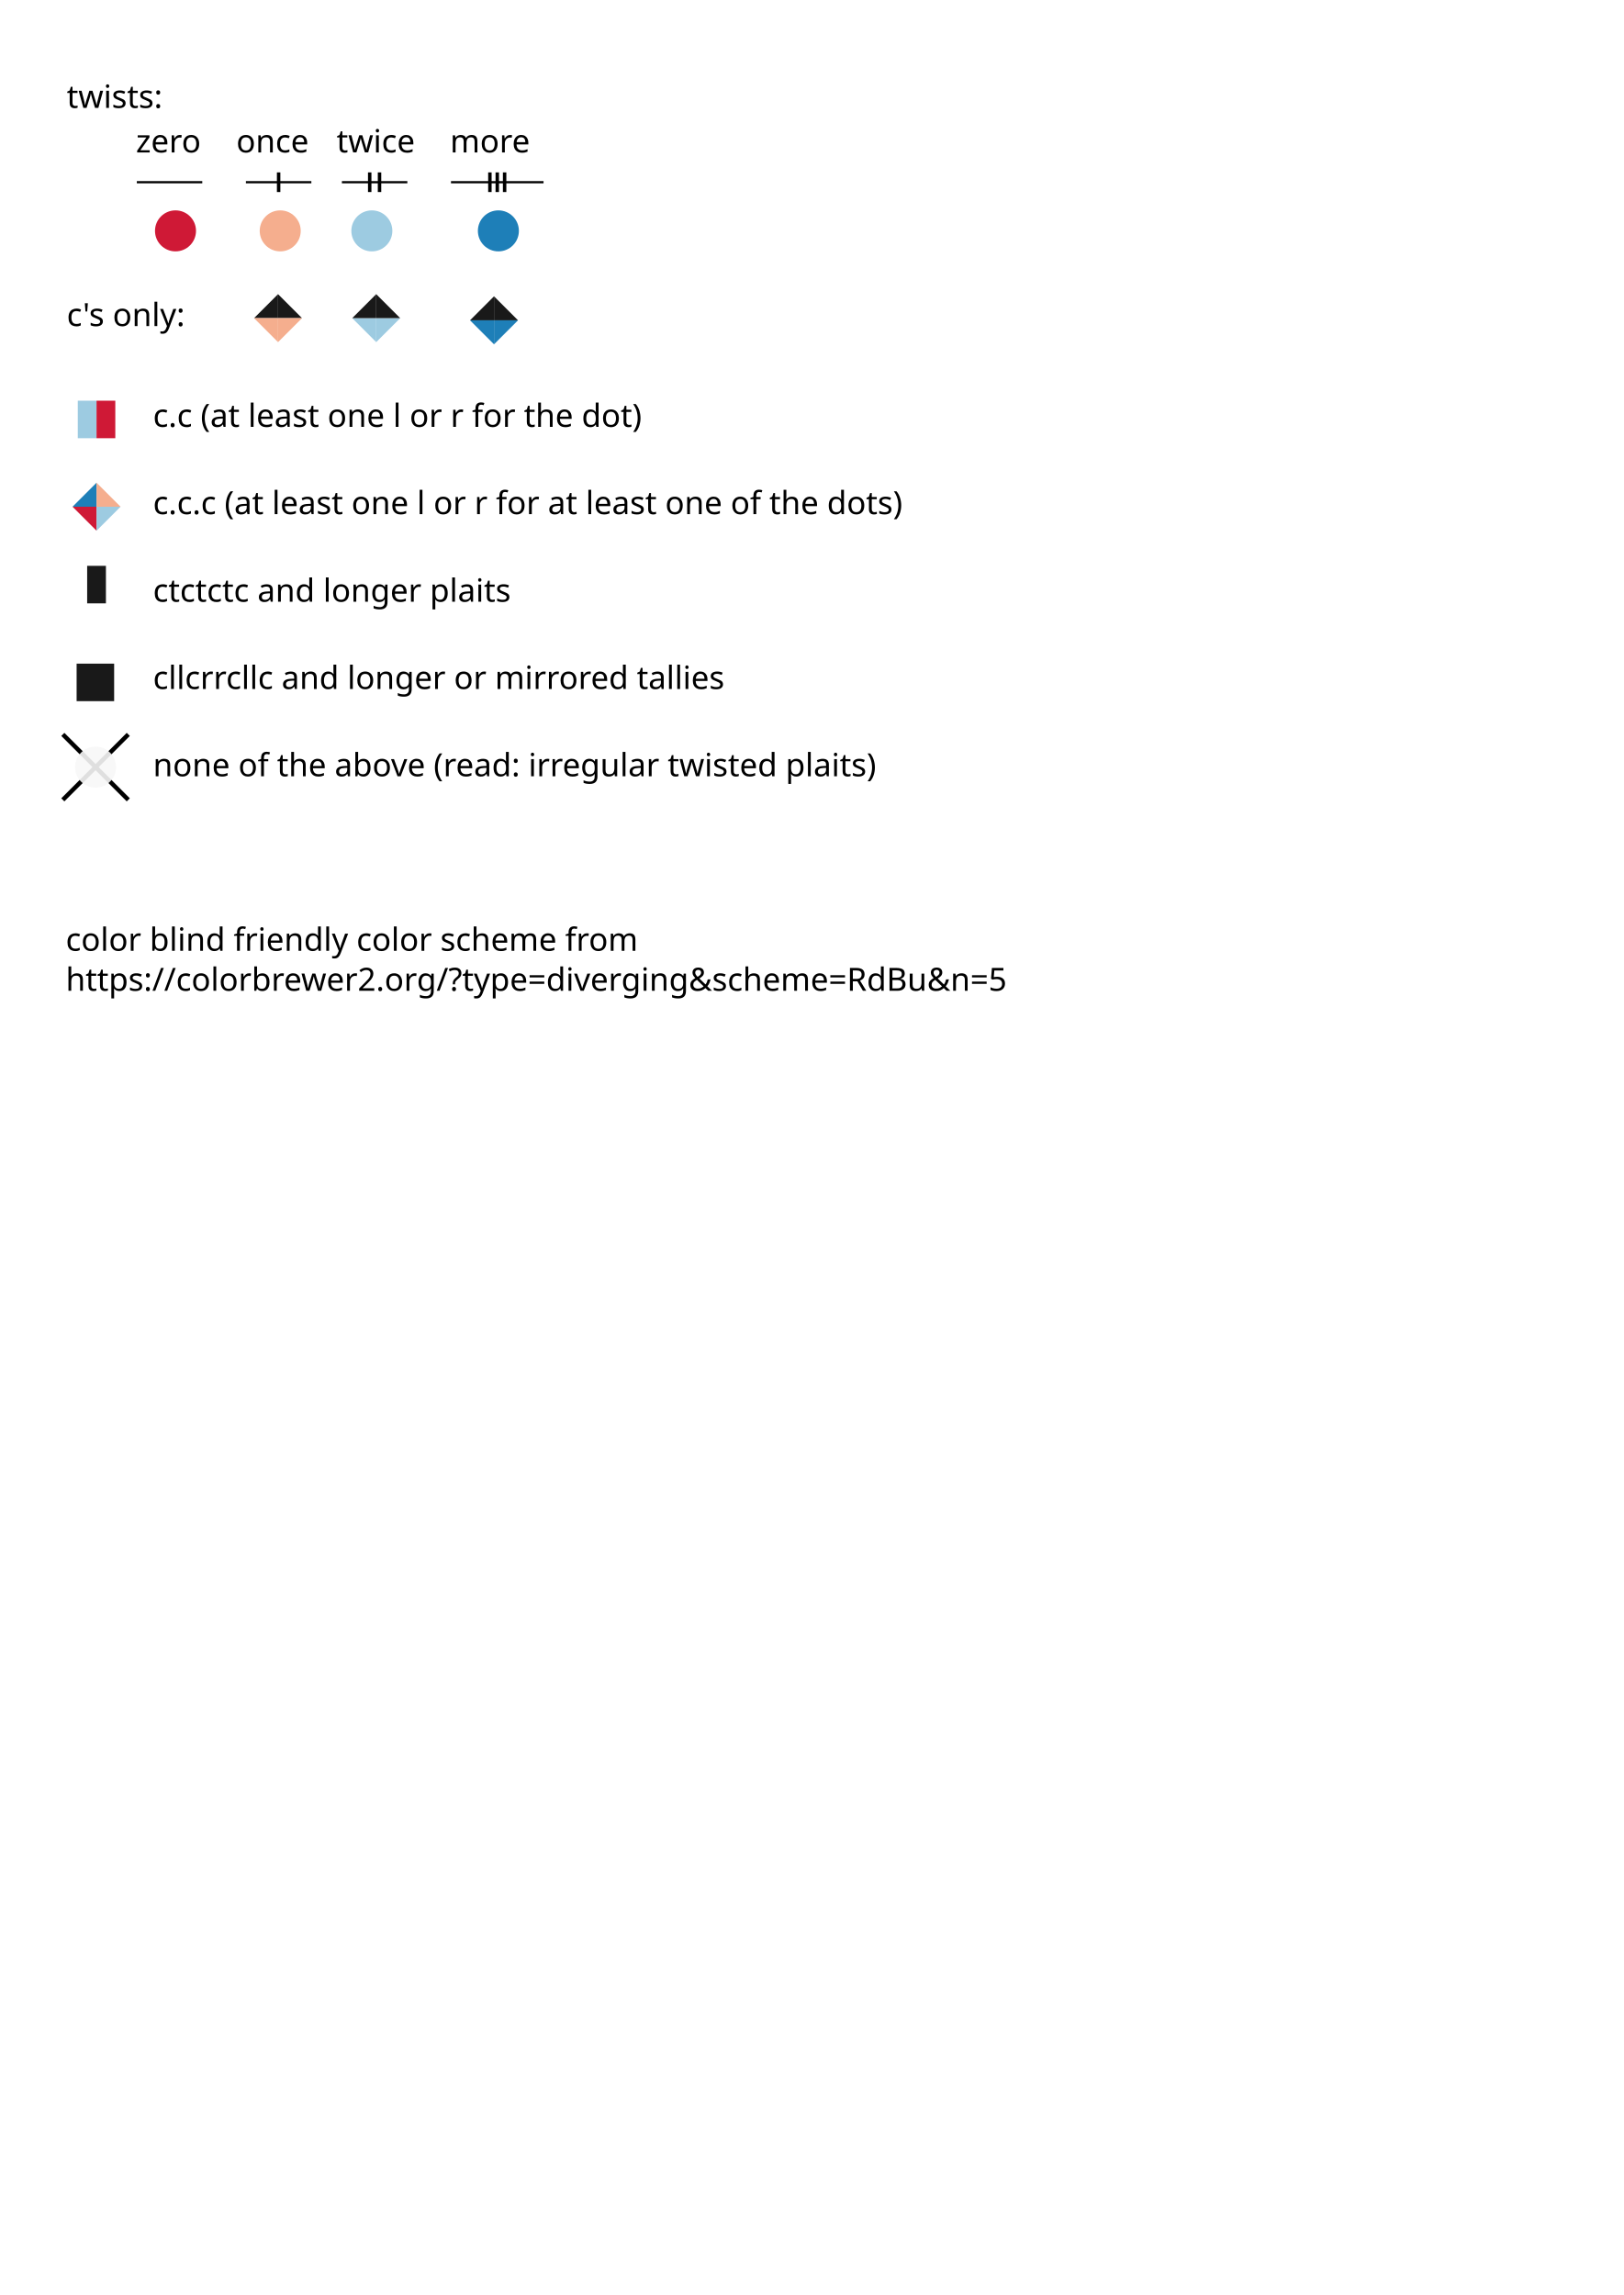
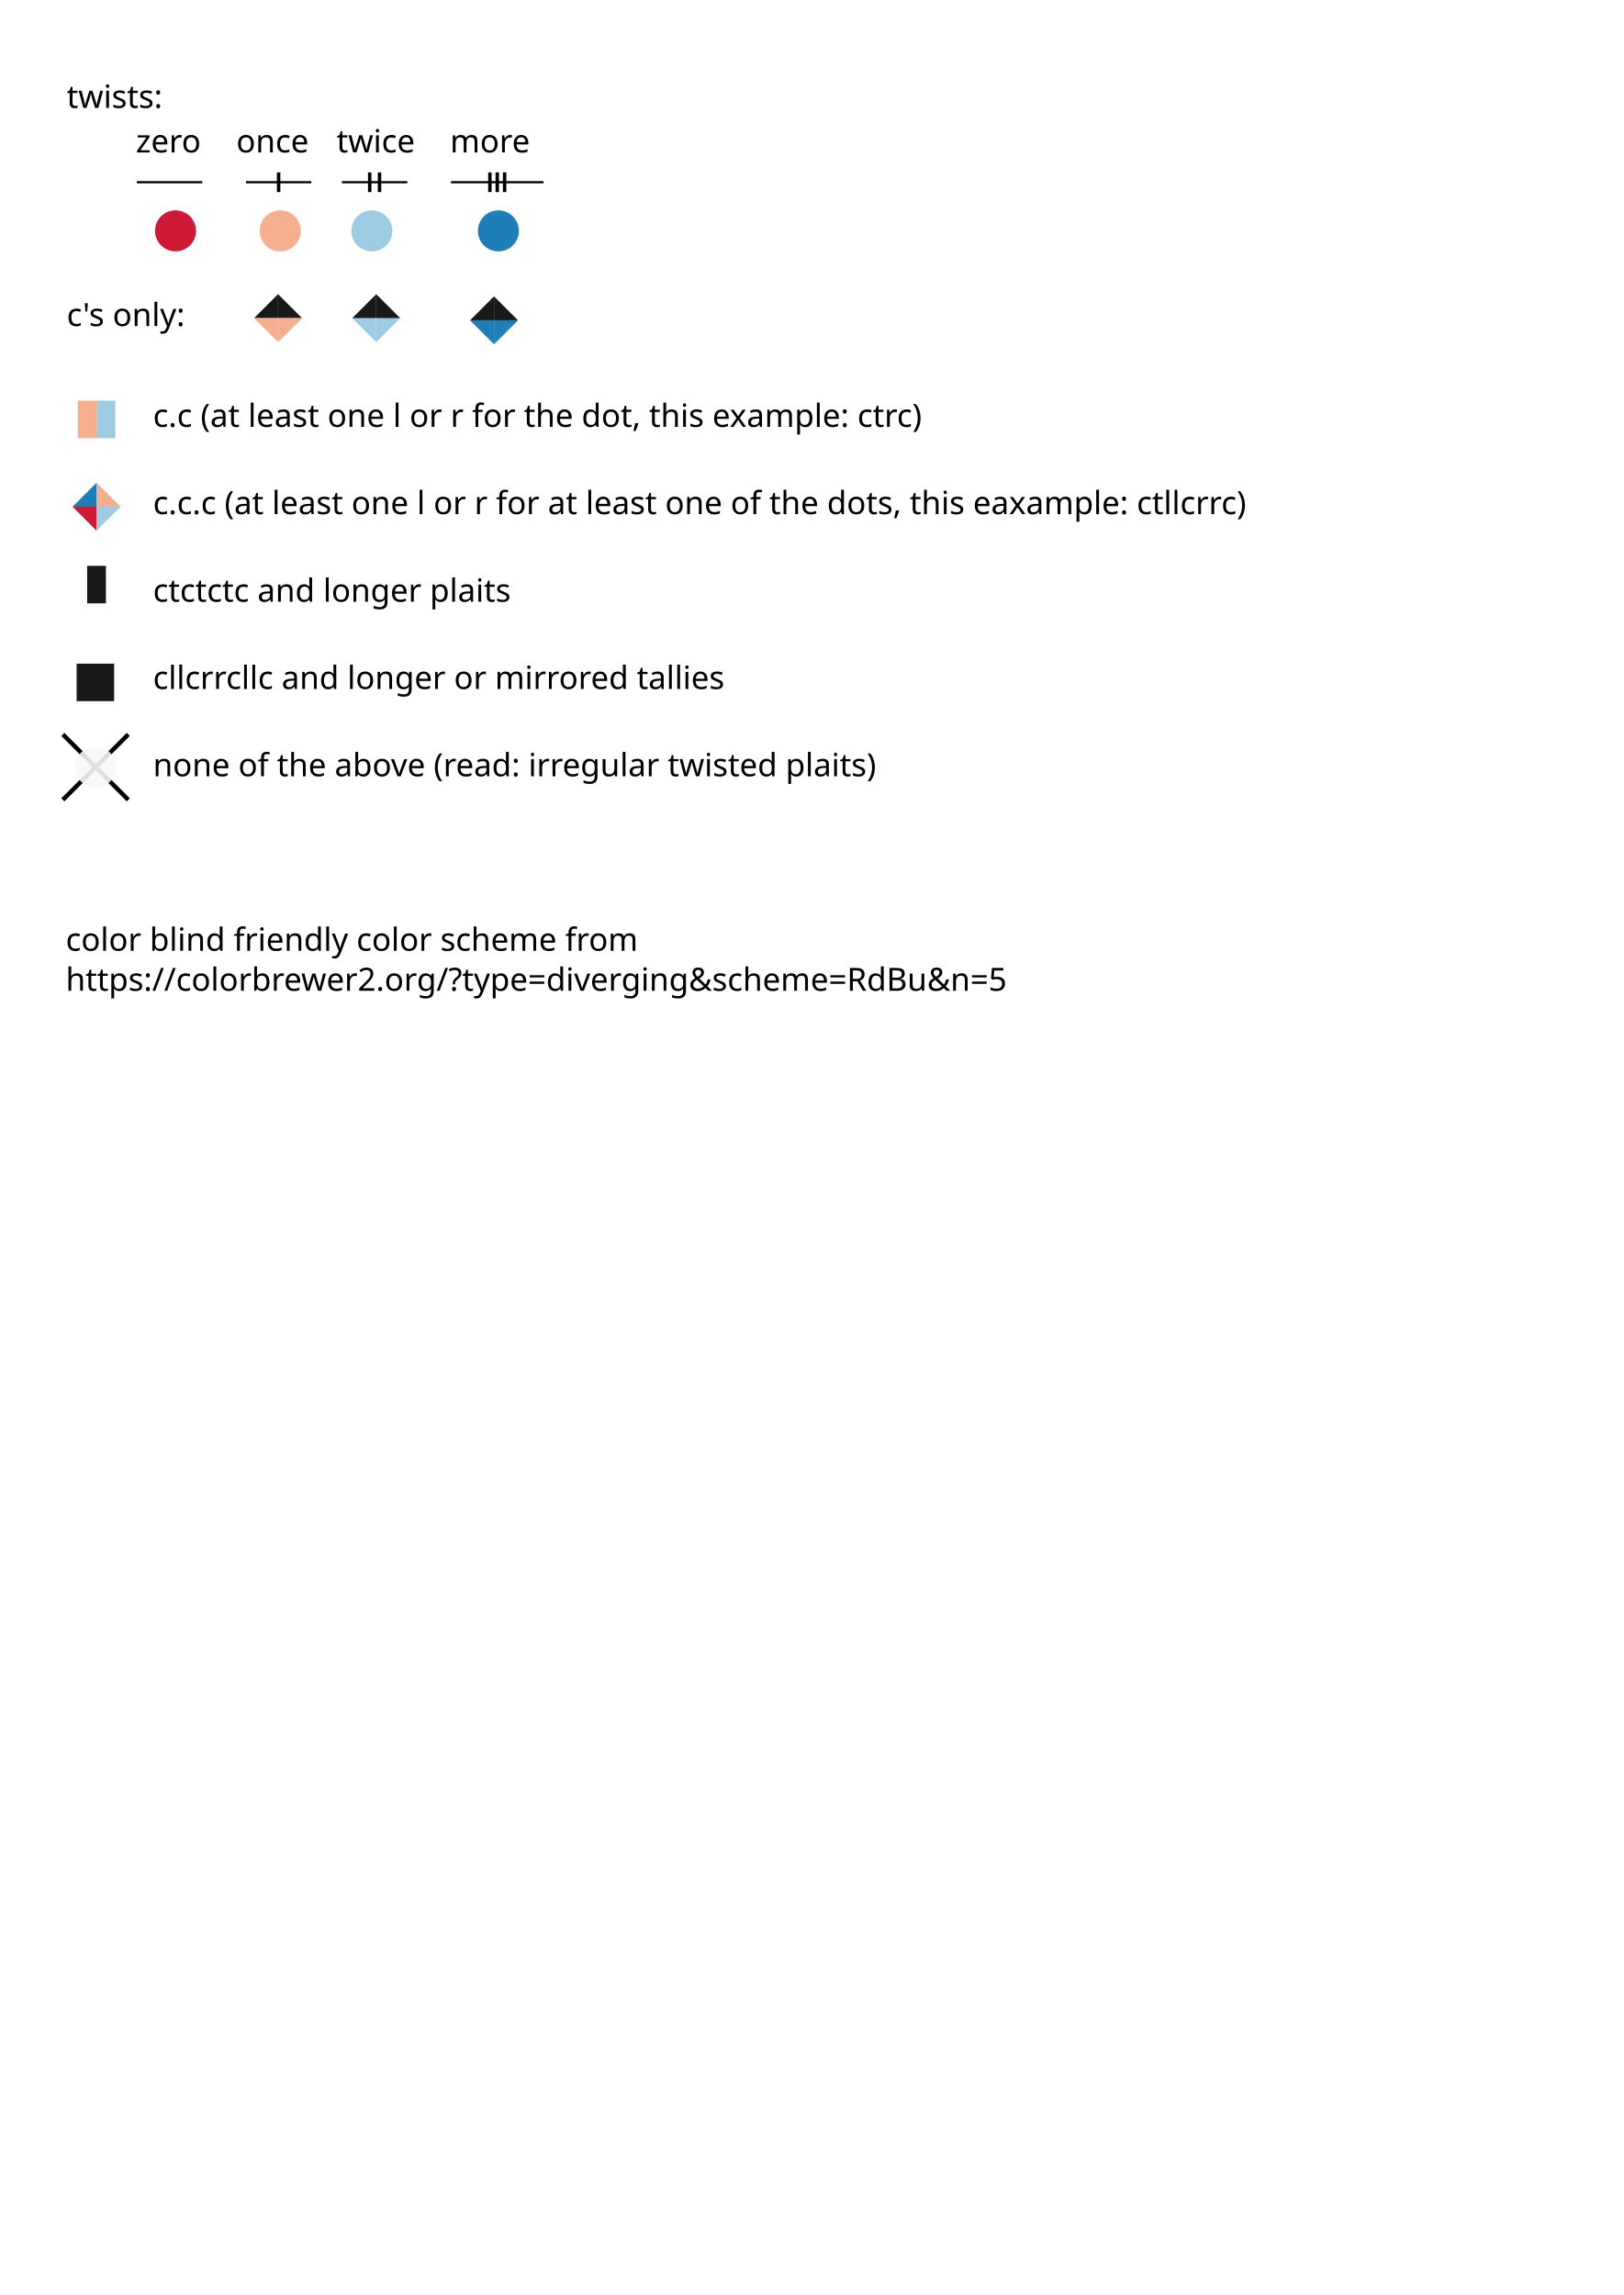
<svg xmlns="http://www.w3.org/2000/svg" id="svg2" version="1.1" width="744" height="1052">
  <g class="node" transform="matrix(2,0,0,2,43.71917,312.8033)" id="g7077-5">
    <path d="M -4.3,-4.3 H 4.3 V 4.3 H -4.3 Z" style="opacity:0.9;fill:#000000;stroke:none" id="path7075-6" />
  </g>
  <defs id="defs842">
    <rect x="360.815" y="426.521" width="79.3" height="39.65" id="rect1094" />
    <marker id="twist-1-5" viewBox="-2 -2 4 4" markerWidth="9" markerHeight="9" orient="auto" markerUnits="userSpaceOnUse">
      <path d="M 0,2 V -2" fill="#000000" stroke="#000000" stroke-width="0.7px" id="path4491" />
    </marker>
    <marker id="twist-2-3" viewBox="-2 -2 4 4" markerWidth="9" markerHeight="9" orient="auto" markerUnits="userSpaceOnUse">
      <path d="M -1,2 V -2 M 1,2 V -2" fill="#000000" stroke="#000000" stroke-width="0.7px" id="path4494" />
    </marker>
    <marker id="twist-3-0-8" viewBox="-2 -2 4 4" markerWidth="9" markerHeight="9" orient="auto" markerUnits="userSpaceOnUse">
      <path d="m -1.5,2 v -4 m 3,4 V -2 M 0,2 v -4" fill="#000000" stroke="#000000" stroke-width="0.7px" id="path4497-4" />
    </marker>
  </defs>
  <text xml:space="preserve" style="font-size:14.667px;line-height:1.25;font-family:sans-serif" x="62.289" y="69.878" id="text2181">
    <tspan id="tspan2179" x="62.289" y="69.878">zero</tspan>
  </text>
  <text xml:space="preserve" style="font-size:14.667px;line-height:1.25;font-family:sans-serif" x="108.289" y="69.878" id="text2185">
    <tspan id="tspan2183" x="108.289" y="69.878">once</tspan>
  </text>
  <text xml:space="preserve" style="font-size:14.667px;line-height:1.25;font-family:sans-serif" x="154.289" y="69.878" id="text2189">
    <tspan id="tspan2187" x="154.289" y="69.878">twice</tspan>
  </text>
  <text xml:space="preserve" style="font-size:14.667px;line-height:1.25;font-family:sans-serif" x="206.289" y="69.878" id="text2193">
    <tspan id="tspan2191" x="206.289" y="69.878">more</tspan>
  </text>
  <text xml:space="preserve" id="text1092" style="font-size:14.667px;line-height:1.25;font-family:sans-serif;white-space:pre;shape-inside:url(#rect1094);" transform="translate(1.244594,-192.2898)" />
  <text xml:space="preserve" style="font-size:14.667px;line-height:1.25;font-family:sans-serif" x="70.127" y="235.679" id="text6330">
-     <tspan id="tspan6328" x="70.127" y="235.679">c.c.c (at least one l or r for at least one of the dots)</tspan>
+     <tspan id="tspan6328" x="70.127" y="235.679">c.c.c (at least one l or r for at least one of the dots, this eaxample: ctllcrrc)</tspan>
  </text>
  <g class="node" transform="matrix(2,0,0,2,44.25125,232.2722)" id="g6342">
    <path d="M -5.5,0 0,-5.5 V 0 Z" style="opacity:0.9;fill:#0571b0;stroke:none" id="path6334" />
    <path d="M 5.5,0 0,-5.5 V 0 Z" style="opacity:0.9;fill:#f4a582;stroke:none" id="path6336" />
    <path d="M -5.5,0 0,5.5 V 0 Z" style="opacity:0.9;fill:#ca0020;stroke:none" id="path6338" />
    <path d="M 5.5,0 0,5.5 V 0 Z" style="opacity:0.9;fill:#92c5de;stroke:none" id="path6340" />
  </g>
  <text xml:space="preserve" style="font-size:14.667px;line-height:1.25;font-family:sans-serif" x="70.127" y="195.678" id="text6346">
-     <tspan id="tspan6344" x="70.127" y="195.678">c.c (at least one l or r for the dot)</tspan>
+     <tspan id="tspan6344" x="70.127" y="195.678">c.c (at least one l or r for the dot, this example: ctrc)</tspan>
  </text>
  <text xml:space="preserve" style="font-size:14.667px;line-height:1.25;font-family:sans-serif" x="70.127" y="275.826" id="text6372">
    <tspan id="tspan6370" x="70.127" y="275.826">ctctctc and longer plaits</tspan>
  </text>
  <path class="link" d="m 249.143,83.523 h -21.213 -21.213" style="fill:none;stroke:#000000;stroke-width:1;marker-mid:url(#twist-3-0-8);stroke-miterlimit:4;stroke-dasharray:none" id="path4534-4" />
  <path class="link" d="m 186.716,83.523 h -15 -15" style="fill:none;stroke:#000000;stroke-width:1;marker-mid:url(#twist-2-3);stroke-miterlimit:4;stroke-dasharray:none" id="path6580" />
  <path class="link" d="m 112.716,83.523 h 15 15" style="fill:none;stroke:#000000;stroke-width:1;marker-mid:url(#twist-1-5);stroke-miterlimit:4;stroke-dasharray:none" id="path6582" />
  <path class="link" d="m 92.716,83.523 h -30" style="fill:none;stroke:#000000;stroke-width:1;stroke-miterlimit:4;stroke-dasharray:none" id="path6584" />
-   <g class="node" transform="matrix(2,0,0,2,44.25125,192.2722)" id="g8519">
+   <g class="node" transform="matrix(-2,0,0,2,44.25125,192.2722)" id="g8519">
    <path d="M -4.3,-4.3 H 0 v 8.6 h -4.3 z" style="opacity:0.9;fill:#92c5de;stroke:none" id="path8515" />
-     <path d="M 0,-4.3 H 4.3 V 4.3 H 0 Z" style="opacity:0.9;fill:#ca0020;stroke:none" id="path8517" />
+     <path d="M 0,-4.3 H 4.3 V 4.3 H 0 Z" style="opacity:0.9;fill:#f4a582;fill-opacity:1;stroke:none" id="path8517" />
  </g>
  <text xml:space="preserve" style="font-size:14.667px;line-height:1.25;font-family:sans-serif" x="30.599" y="49.462" id="text8523">
    <tspan id="tspan8521" x="30.599" y="49.462">twists:</tspan>
  </text>
  <path class="link" d="m 28.799,336.634 15,15" style="fill:none;stroke:#000000;stroke-width:2px" id="path8525" />
  <path class="link" d="m 58.799,336.634 -15,15" style="fill:none;stroke:#000000;stroke-width:2px" id="path8531" />
  <path class="link" d="m 28.799,366.634 15,-15" style="fill:none;stroke:#000000;stroke-width:2px" id="path8533" />
  <path class="link" d="m 58.799,366.634 -15,-15" style="fill:none;stroke:#000000;stroke-width:2px" id="path8535" />
  <path class="node" d="m 53.199,351.634 a 9.4,9.4 0 0 1 -9.4,9.4 9.4,9.4 0 0 1 -9.4,-9.4 9.4,9.4 0 0 1 9.4,-9.4 9.4,9.4 0 0 1 9.4,9.4 z" style="opacity:0.9;fill:#f7f7f7;stroke:none;stroke-width:2" id="path8529">
    </path>
  <text xml:space="preserve" style="font-size:14.667px;line-height:1.25;font-family:sans-serif" x="70.127" y="355.826" id="text8539">
    <tspan id="tspan8537" x="70.127" y="355.826">none of the above (read: irregular twisted plaits)</tspan>
  </text>
  <text xml:space="preserve" style="font-size:14.667px;line-height:1.25;font-family:sans-serif" x="30.599" y="149.462" id="text13266">
    <tspan id="tspan13264" x="30.599" y="149.462">c's only:</tspan>
  </text>
  <path d="m 116.444,145.829 11,-11 v 11 z" style="opacity:0.9;fill:#000000;fill-opacity:1;stroke:none;stroke-width:2" id="path13268" />
  <path d="m 116.444,145.829 11,11 v -11 z" style="opacity:0.9;fill:#f4a582;stroke:none;stroke-width:2" id="path13270" />
  <path d="m 138.444,145.829 -11,-11 v 11 z" style="opacity:0.9;fill:#000000;fill-opacity:1;stroke:none;stroke-width:2" id="path13272" />
  <path d="m 138.444,145.829 -11,11 v -11 z" style="opacity:0.9;fill:#f4a582;stroke:none;stroke-width:2" id="path13274" />
  <path d="m 183.444,145.829 -11,11 v -11 z" style="opacity:0.9;fill:#92c5de;stroke:none;stroke-width:2" id="path13276" />
  <path d="m 183.444,145.829 -11,-11 v 11 z" style="opacity:0.9;fill:#000000;fill-opacity:1;stroke:none;stroke-width:2" id="path13278" />
  <path d="m 161.444,145.829 11,11 v -11 z" style="opacity:0.9;fill:#92c5de;stroke:none;stroke-width:2" id="path13280" />
  <path d="m 161.444,145.829 11,-11 v 11 z" style="opacity:0.9;fill:#000000;fill-opacity:1;stroke:none;stroke-width:2" id="path13282" />
  <path d="m 237.444,146.829 -11,-11 v 11 z" style="opacity:0.9;fill:#000000;fill-opacity:1;stroke:none;stroke-width:2" id="path13284" />
  <path d="m 237.444,146.829 -11,11 v -11 z" style="opacity:0.9;fill:#0571b0;stroke:none;stroke-width:2" id="path13286" />
  <path d="m 215.444,146.829 11,-11 v 11 z" style="opacity:0.9;fill:#000000;fill-opacity:1;stroke:none;stroke-width:2" id="path13288" />
  <path d="m 215.444,146.829 11,11 v -11 z" style="opacity:0.9;fill:#0571b0;stroke:none;stroke-width:2" id="path13290" />
  <text xml:space="preserve" style="font-size:14.667px;line-height:1.25;font-family:sans-serif" x="70.127" y="315.826" id="text1077">
    <tspan id="tspan1075" x="70.127" y="315.826">cllcrrcllc and longer or mirrored tallies</tspan>
  </text>
  <path d="m 39.951,259.372 h 8.6 v 17.2 h -8.6 z" style="opacity:0.9;fill:#000000;stroke:none;stroke-width:2" id="path1097" />
  <path class="node" d="m 89.844,105.829 a 9.4,9.4 0 0 1 -9.4,9.4 9.4,9.4 0 0 1 -9.4,-9.4 9.4,9.4 0 0 1 9.4,-9.4 9.4,9.4 0 0 1 9.4,9.4 z" style="opacity:0.9;fill:#ca0020;fill-opacity:1;stroke:none;stroke-width:2" id="path1135">
    </path>
  <path class="node" d="m 137.844,105.829 a 9.4,9.4 0 0 1 -9.4,9.4 9.4,9.4 0 0 1 -9.4,-9.4 9.4,9.4 0 0 1 9.4,-9.4 9.4,9.4 0 0 1 9.4,9.4 z" style="opacity:0.9;fill:#f4a582;fill-opacity:1;stroke:none;stroke-width:2" id="path1139">
    </path>
  <path class="node" d="m 179.844,105.829 a 9.4,9.4 0 0 1 -9.4,9.4 9.4,9.4 0 0 1 -9.4,-9.4 9.4,9.4 0 0 1 9.4,-9.4 9.4,9.4 0 0 1 9.4,9.4 z" style="opacity:0.9;fill:#92c5de;fill-opacity:1;stroke:none;stroke-width:2" id="path1143">
    </path>
  <path class="node" d="m 237.844,105.829 a 9.4,9.4 0 0 1 -9.4,9.4 9.4,9.4 0 0 1 -9.4,-9.4 9.4,9.4 0 0 1 9.4,-9.4 9.4,9.4 0 0 1 9.4,9.4 z" style="opacity:0.9;fill:#0571b0;fill-opacity:1;stroke:none;stroke-width:2" id="path1147">
    </path>
  <text xml:space="preserve" style="font-size:14.667px;line-height:1.25;font-family:sans-serif" x="30.127" y="435.826" id="text1151">
    <tspan id="tspan1149" x="30.127" y="435.826">color blind friendly color scheme from</tspan>
    <tspan x="30.127" y="454.16" id="tspan1153">https://colorbrewer2.org/?type=diverging&amp;scheme=RdBu&amp;n=5</tspan>
  </text>
</svg>
